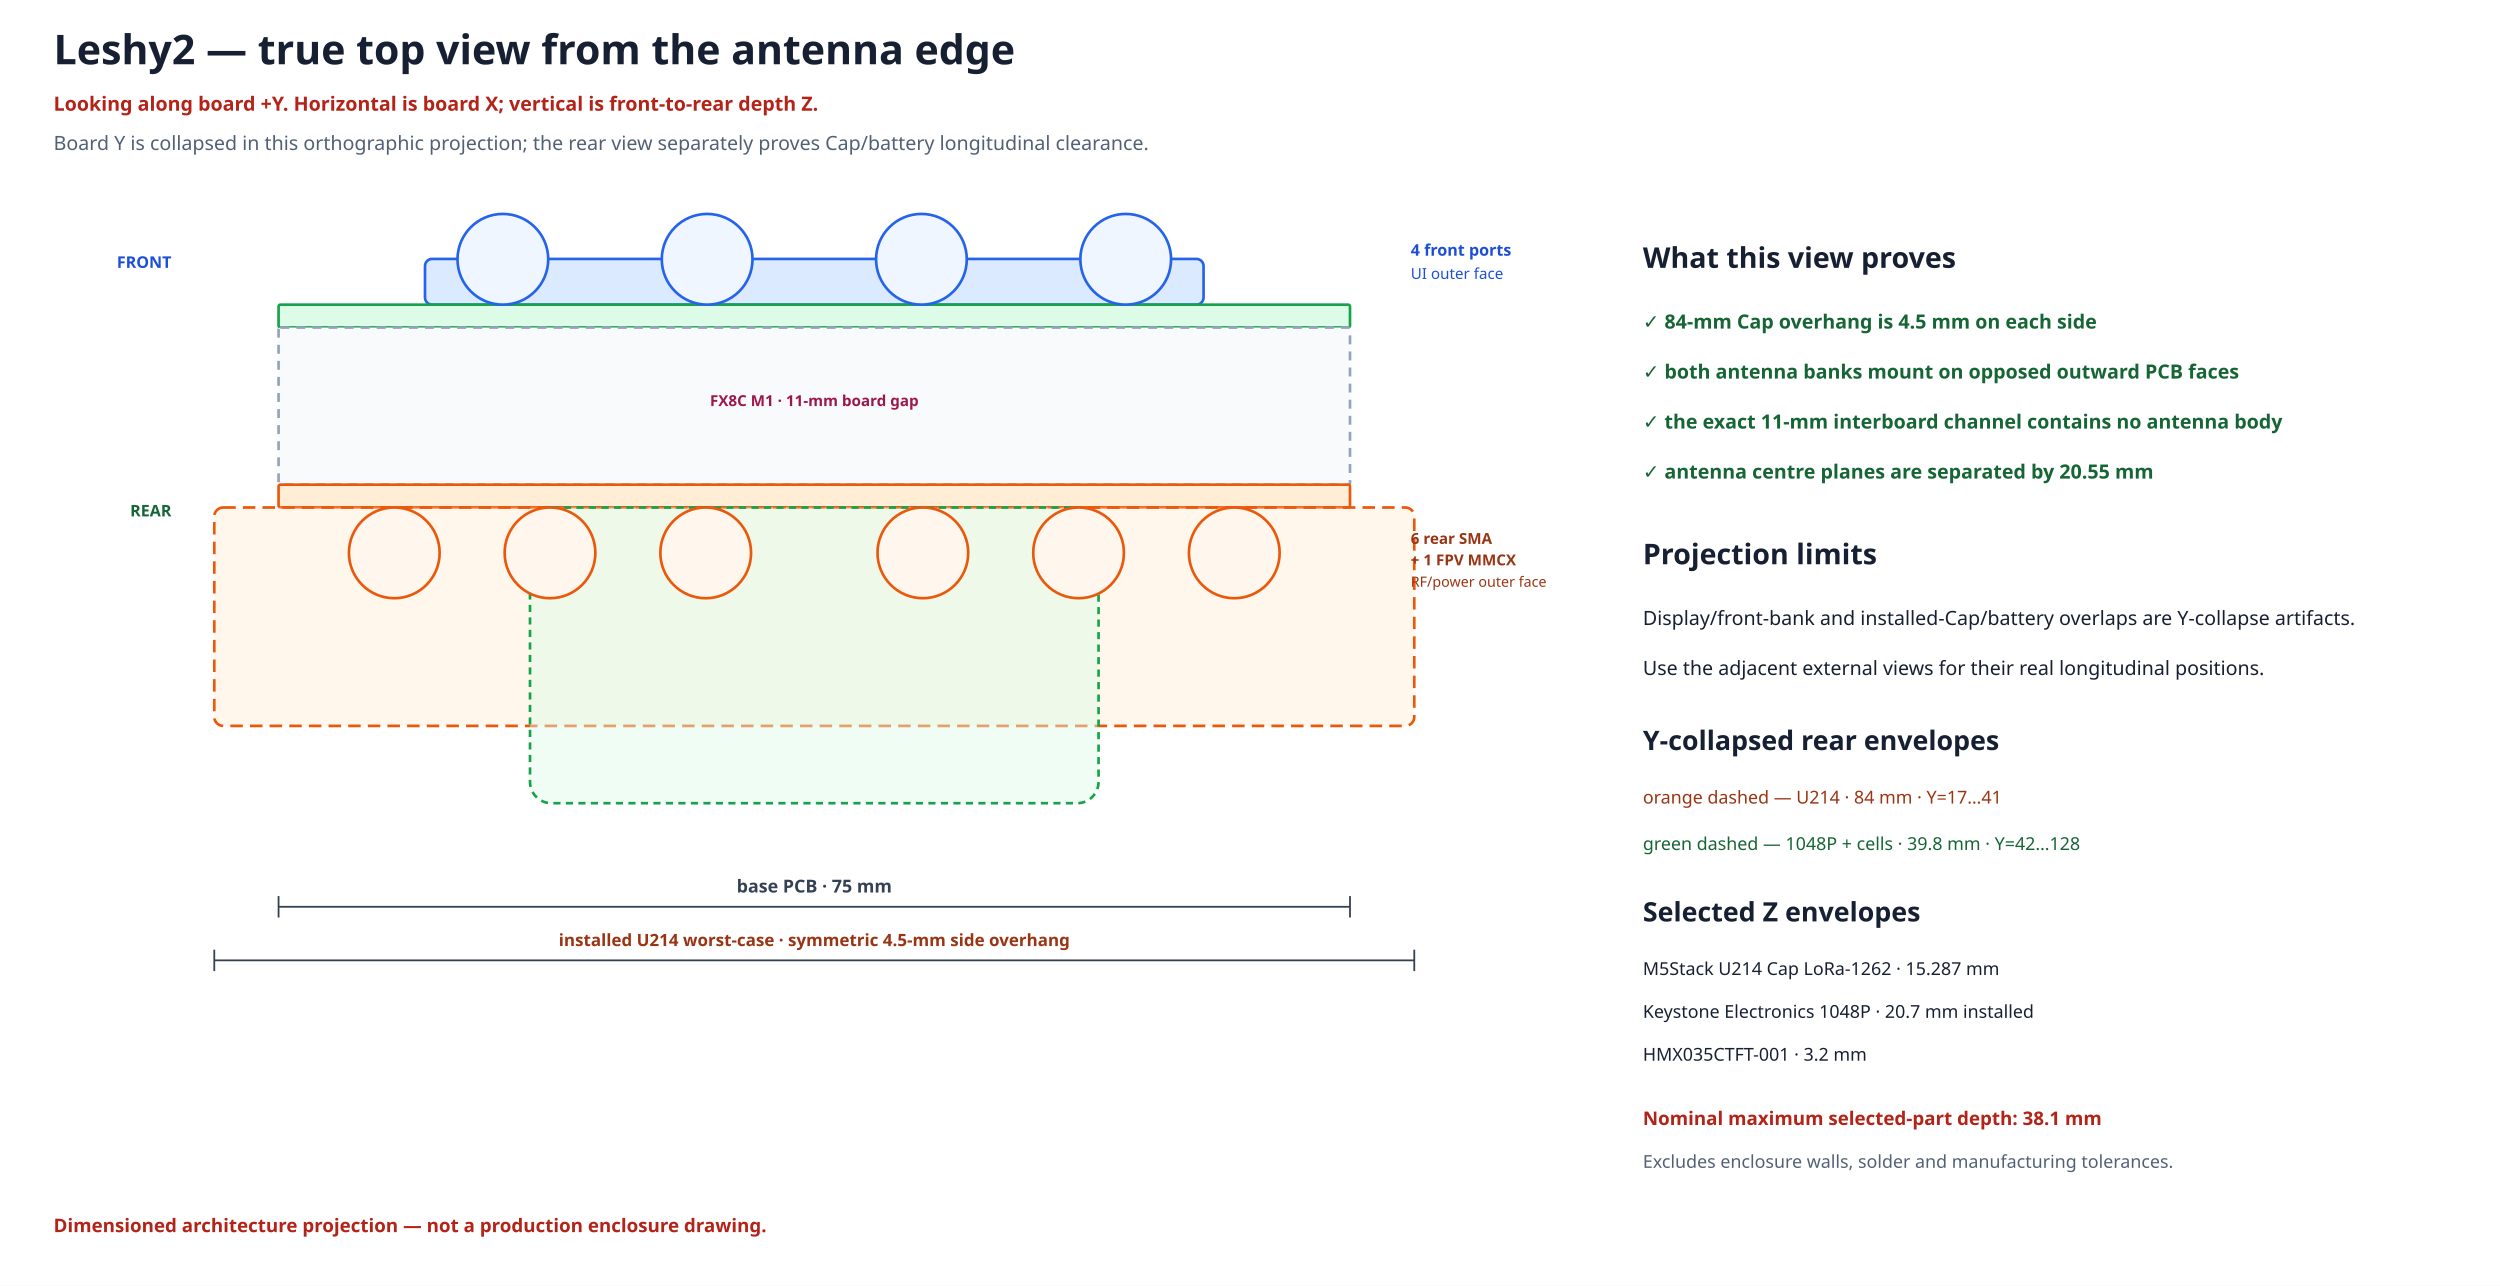
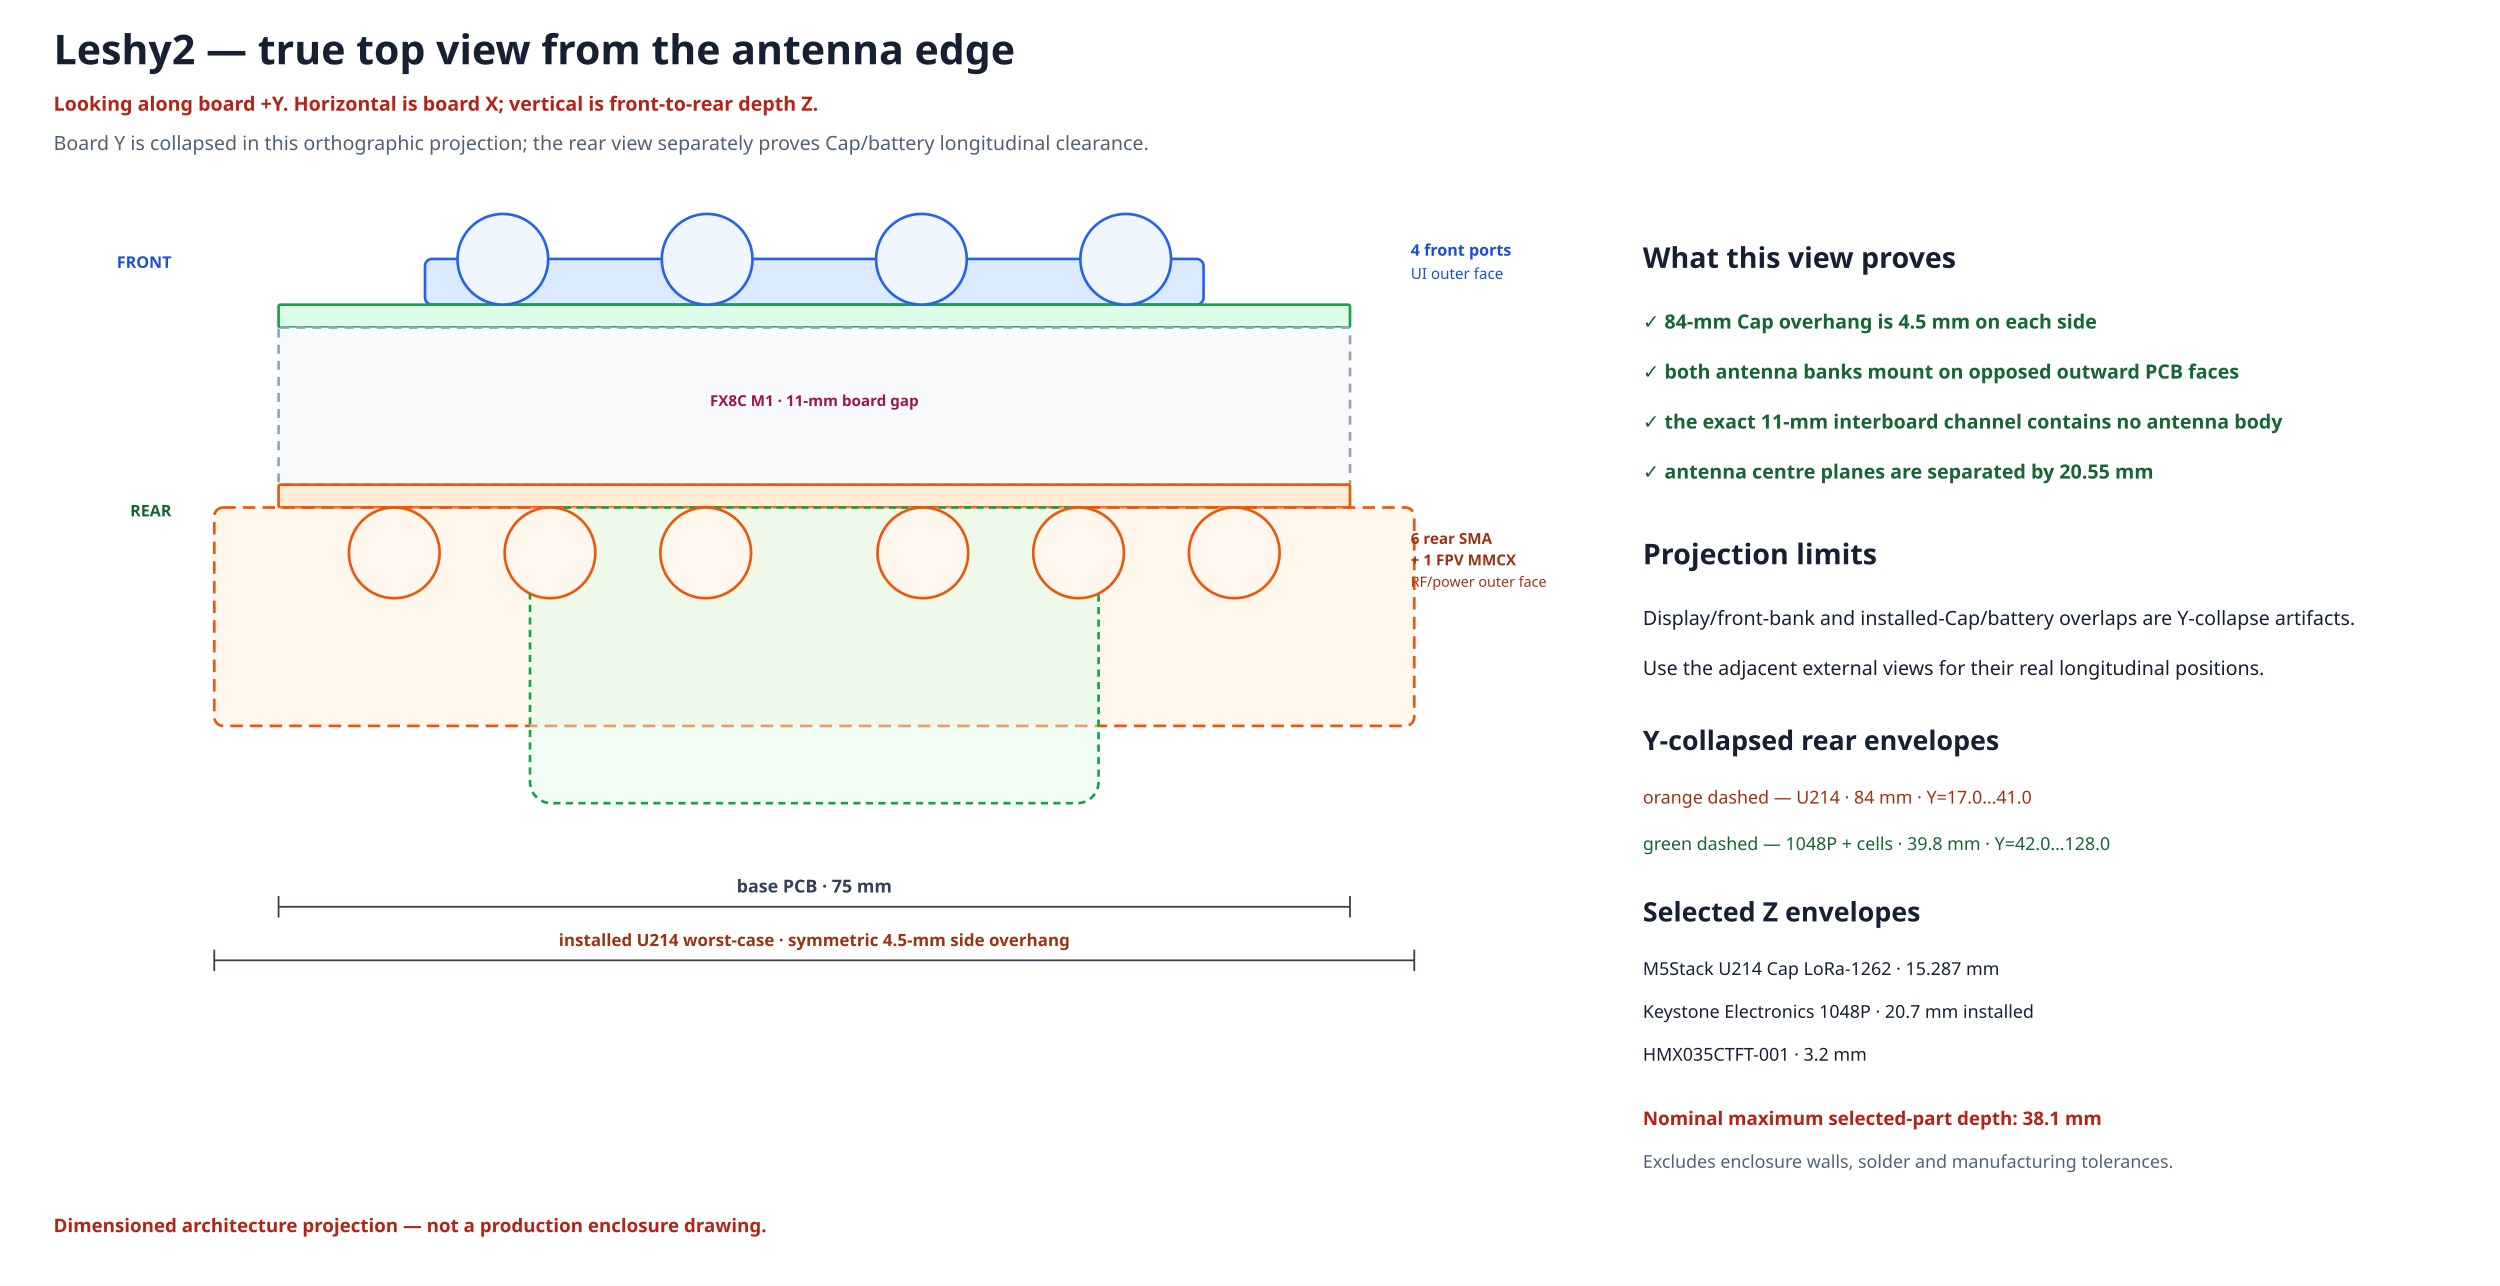
<svg xmlns="http://www.w3.org/2000/svg" width="1400" height="720" viewBox="0 0 1400 720" data-view="top-edge" data-look-direction="antenna-edge-to-bottom" data-rf-mounting="opposed-outer-faces" data-x-scale-px-per-mm="8.0" data-z-scale-px-per-mm="8.0">
  <rect width="100%" height="100%" fill="#ffffff" />
  <text x="30.0" y="36.0" font-family="sans-serif" font-size="23" font-weight="bold" text-anchor="start" fill="#172033">Leshy2 — true top view from the antenna edge</text>
  <text x="30.0" y="62.0" font-family="sans-serif" font-size="11" font-weight="bold" text-anchor="start" fill="#b42318">Looking along board +Y. Horizontal is board X; vertical is front-to-rear depth Z.</text>
  <text x="30.0" y="84.0" font-family="sans-serif" font-size="11" font-weight="normal" text-anchor="start" fill="#526076">Board Y is collapsed in this orthographic projection; the rear view separately proves Cap/battery longitudinal clearance.</text>
  <text x="96.0" y="150.0" font-family="sans-serif" font-size="9" font-weight="bold" text-anchor="end" fill="#1d4ed8">FRONT</text>
  <text x="96.0" y="289.2" font-family="sans-serif" font-size="9" font-weight="bold" text-anchor="end" fill="#166534">REAR</text>
  <rect x="238.0" y="145.0" width="436.0" height="25.6" rx="4" fill="#dbeafe" stroke="#2563eb" stroke-width="1.5" data-instance="display" />
  <rect x="156.0" y="170.6" width="600.0" height="12.8" rx="1" fill="#dcfce7" stroke="#16a34a" stroke-width="1.5" data-instance="ui-pcb" />
  <rect x="156.0" y="183.4" width="600.0" height="88.0" rx="1" fill="#f8fafc" stroke="#94a3b8" stroke-width="1.5" stroke-dasharray="5 4" data-board-gap-mm="11" data-antenna-bodies="none" />
  <rect x="156.0" y="271.4" width="600.0" height="12.8" rx="1" fill="#ffedd5" stroke="#ea580c" stroke-width="1.5" data-instance="rf-pcb" />
  <text x="456.0" y="227.4" font-family="sans-serif" font-size="8.5" font-weight="bold" text-anchor="middle" fill="#9d174d">FX8C M1 · 11-mm board gap</text>
  <g id="top-edge-rear-envelopes" data-y-collapsed="true">
    <rect x="120.0" y="284.2" width="672.0" height="122.3" rx="5" fill="#ffedd5" stroke="#ea580c" stroke-width="1.5" stroke-dasharray="7 4" fill-opacity="0.45" data-instance="u214" />
    <rect x="296.8" y="284.2" width="318.4" height="165.6" rx="12" fill="#dcfce7" stroke="#16a34a" stroke-width="1.5" stroke-dasharray="4 3" fill-opacity="0.45" data-instance="pack-holder" />
  </g>
  <g id="front-antenna-bank" data-count="4" data-mount-face="ui-pcb-outer">
    <ellipse cx="281.6" cy="145.2" rx="25.4" ry="25.4" fill="#eff6ff" stroke="#2563eb" stroke-width="1.5" data-path="S3-2G4" />
    <ellipse cx="396.0" cy="145.2" rx="25.4" ry="25.4" fill="#eff6ff" stroke="#2563eb" stroke-width="1.5" data-path="RX-FM/SW" />
    <ellipse cx="516.0" cy="145.2" rx="25.4" ry="25.4" fill="#eff6ff" stroke="#2563eb" stroke-width="1.5" data-path="RX-AM/LW" />
    <ellipse cx="630.4" cy="145.2" rx="25.4" ry="25.4" fill="#eff6ff" stroke="#2563eb" stroke-width="1.5" data-path="C5-2G4/5" />
  </g>
  <g id="rear-antenna-bank" data-count="6" data-mount-face="rf-pcb-outer">
    <ellipse cx="220.8" cy="309.6" rx="25.4" ry="25.4" fill="#fff7ed" stroke="#ea580c" stroke-width="1.5" data-path="N24-0" />
    <ellipse cx="308.0" cy="309.6" rx="25.4" ry="25.4" fill="#fff7ed" stroke="#ea580c" stroke-width="1.5" data-path="CC-SUB" />
    <ellipse cx="395.2" cy="309.6" rx="25.4" ry="25.4" fill="#fff7ed" stroke="#ea580c" stroke-width="1.5" data-path="N24-1" />
    <ellipse cx="516.8" cy="309.6" rx="25.4" ry="25.4" fill="#fff7ed" stroke="#ea580c" stroke-width="1.5" data-path="VOICE-VHF" />
    <ellipse cx="604.0" cy="309.6" rx="25.4" ry="25.4" fill="#fff7ed" stroke="#ea580c" stroke-width="1.5" data-path="VOICE-UHF" />
    <ellipse cx="691.2" cy="309.6" rx="25.4" ry="25.4" fill="#fff7ed" stroke="#ea580c" stroke-width="1.5" data-path="N24-2" />
  </g>
  <text x="790.0" y="143.2" font-family="sans-serif" font-size="9" font-weight="bold" text-anchor="start" fill="#1d4ed8">4 front ports</text>
  <text x="790.0" y="156.2" font-family="sans-serif" font-size="8.5" font-weight="normal" text-anchor="start" fill="#1d4ed8">UI outer face</text>
  <text x="790.0" y="304.6" font-family="sans-serif" font-size="8.5" font-weight="bold" text-anchor="start" fill="#9a3412">6 rear SMA</text>
  <text x="790.0" y="316.6" font-family="sans-serif" font-size="8.5" font-weight="bold" text-anchor="start" fill="#9a3412">+ 1 FPV MMCX</text>
  <text x="790.0" y="328.6" font-family="sans-serif" font-size="8.0" font-weight="normal" text-anchor="start" fill="#9a3412">RF/power outer face</text>
  <line x1="156.0" y1="507.8" x2="756.0" y2="507.8" stroke="#344054" />
  <line x1="156.0" y1="501.8" x2="156.0" y2="513.8" stroke="#344054" />
  <line x1="756.0" y1="501.8" x2="756.0" y2="513.8" stroke="#344054" />
  <text x="456.0" y="499.8" font-family="sans-serif" font-size="10" font-weight="bold" text-anchor="middle" fill="#344054">base PCB · 75 mm</text>
  <line x1="120.0" y1="537.8" x2="792.0" y2="537.8" stroke="#344054" />
  <line x1="120.0" y1="531.8" x2="120.0" y2="543.8" stroke="#344054" />
  <line x1="792.0" y1="531.8" x2="792.0" y2="543.8" stroke="#344054" />
  <text x="456.0" y="529.8" font-family="sans-serif" font-size="9.5" font-weight="bold" text-anchor="middle" fill="#9a3412">installed U214 worst-case · symmetric 4.5-mm side overhang</text>
  <text x="920.0" y="150.0" font-family="sans-serif" font-size="16" font-weight="bold" text-anchor="start" fill="#172033">What this view proves</text>
  <text x="920.0" y="184.0" font-family="sans-serif" font-size="11" font-weight="bold" text-anchor="start" fill="#166534">✓ 84-mm Cap overhang is 4.5 mm on each side</text>
  <text x="920.0" y="212.0" font-family="sans-serif" font-size="11" font-weight="bold" text-anchor="start" fill="#166534">✓ both antenna banks mount on opposed outward PCB faces</text>
  <text x="920.0" y="240.0" font-family="sans-serif" font-size="11" font-weight="bold" text-anchor="start" fill="#166534">✓ the exact 11-mm interboard channel contains no antenna body</text>
  <text x="920.0" y="268.0" font-family="sans-serif" font-size="11" font-weight="bold" text-anchor="start" fill="#166534">✓ antenna centre planes are separated by 20.55 mm</text>
  <text x="920.0" y="316.0" font-family="sans-serif" font-size="16" font-weight="bold" text-anchor="start" fill="#172033">Projection limits</text>
  <text x="920.0" y="350.0" font-family="sans-serif" font-size="11" font-weight="normal" text-anchor="start" fill="#172033">Display/front-bank and installed-Cap/battery overlaps are Y-collapse artifacts.</text>
  <text x="920.0" y="378.0" font-family="sans-serif" font-size="11" font-weight="normal" text-anchor="start" fill="#172033">Use the adjacent external views for their real longitudinal positions.</text>
  <text x="920.0" y="420.0" font-family="sans-serif" font-size="15" font-weight="bold" text-anchor="start" fill="#172033">Y-collapsed rear envelopes</text>
-   <text x="920.0" y="450.0" font-family="sans-serif" font-size="10" font-weight="normal" text-anchor="start" fill="#9a3412">orange dashed — U214 · 84 mm · Y=17…41</text>
-   <text x="920.0" y="476.0" font-family="sans-serif" font-size="10" font-weight="normal" text-anchor="start" fill="#166534">green dashed — 1048P + cells · 39.8 mm · Y=42…128</text>
+   <text x="920.0" y="450.0" font-family="sans-serif" font-size="10" font-weight="normal" text-anchor="start" fill="#9a3412">orange dashed — U214 · 84 mm · Y=17.0…41.0</text>
+   <text x="920.0" y="476.0" font-family="sans-serif" font-size="10" font-weight="normal" text-anchor="start" fill="#166534">green dashed — 1048P + cells · 39.8 mm · Y=42.0…128.0</text>
  <text x="920.0" y="516.0" font-family="sans-serif" font-size="15" font-weight="bold" text-anchor="start" fill="#172033">Selected Z envelopes</text>
  <text x="920.0" y="546.0" font-family="sans-serif" font-size="10" font-weight="normal" text-anchor="start" fill="#172033">M5Stack U214 Cap LoRa-1262 · 15.287 mm</text>
  <text x="920.0" y="570.0" font-family="sans-serif" font-size="10" font-weight="normal" text-anchor="start" fill="#172033">Keystone Electronics 1048P · 20.7 mm installed</text>
  <text x="920.0" y="594.0" font-family="sans-serif" font-size="10" font-weight="normal" text-anchor="start" fill="#172033">HMX035CTFT-001 · 3.2 mm</text>
  <text x="920.0" y="630.0" font-family="sans-serif" font-size="10.5" font-weight="bold" text-anchor="start" fill="#b42318">Nominal maximum selected-part depth: 38.1 mm</text>
  <text x="920.0" y="654.0" font-family="sans-serif" font-size="10" font-weight="normal" text-anchor="start" fill="#526076">Excludes enclosure walls, solder and manufacturing tolerances.</text>
  <text x="30.0" y="690.0" font-family="sans-serif" font-size="10.5" font-weight="bold" text-anchor="start" fill="#b42318">Dimensioned architecture projection — not a production enclosure drawing.</text>
</svg>
